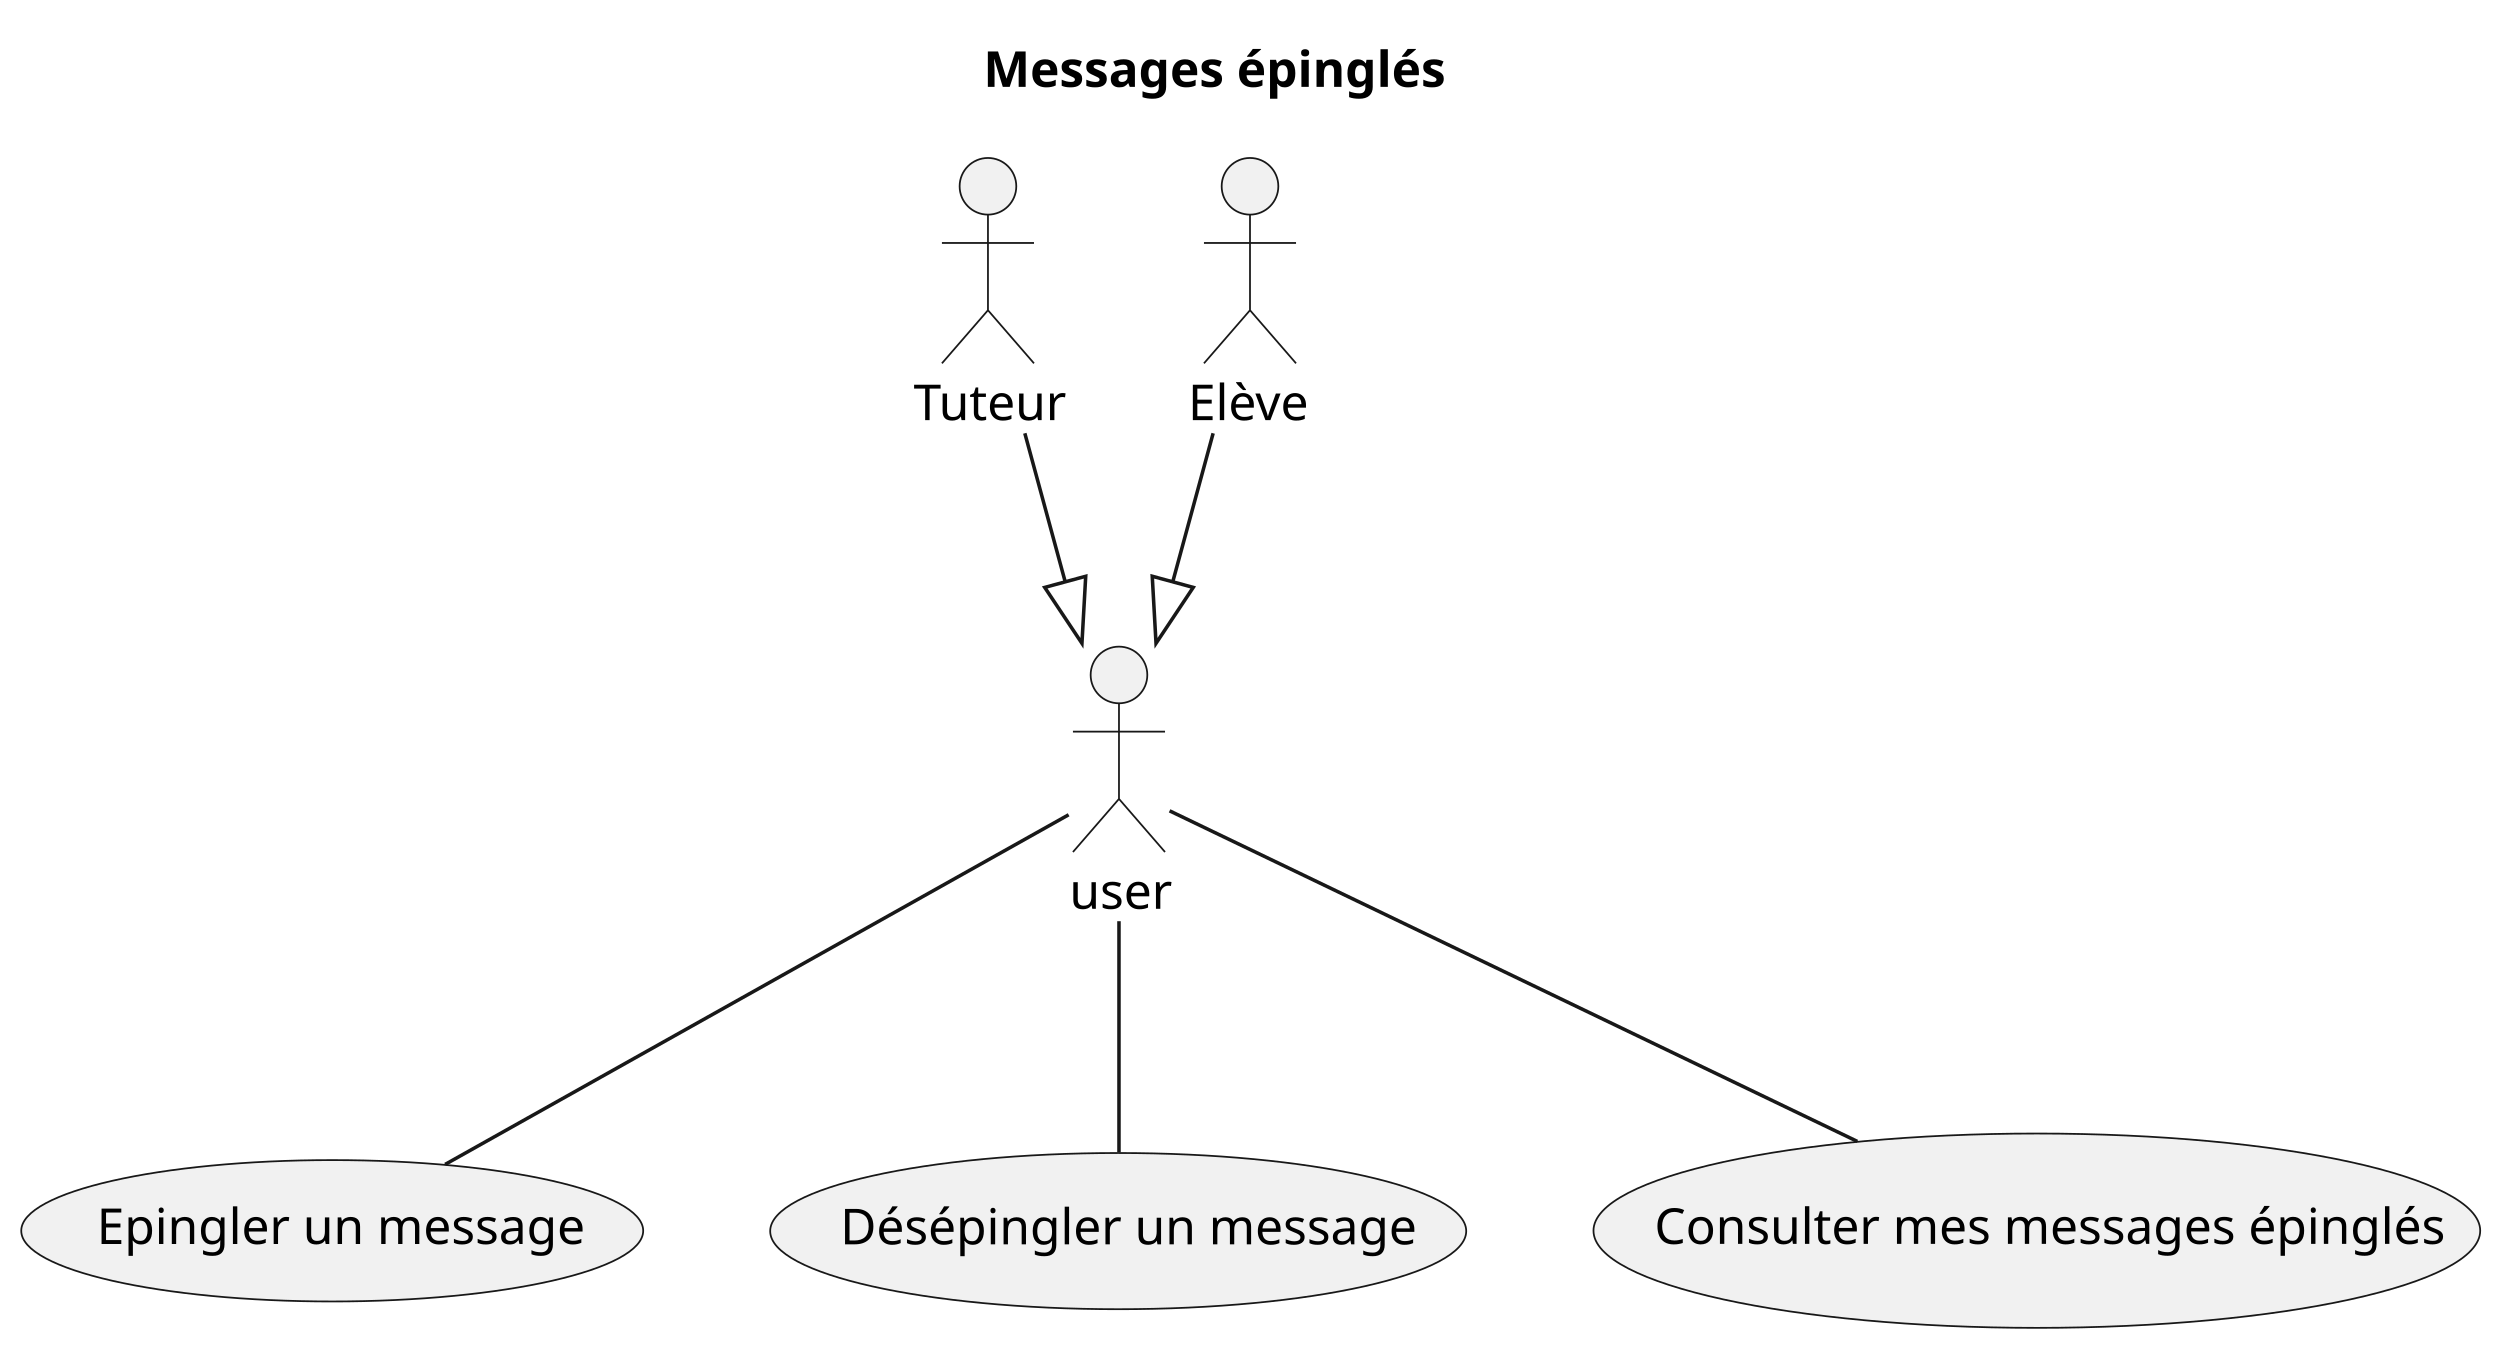
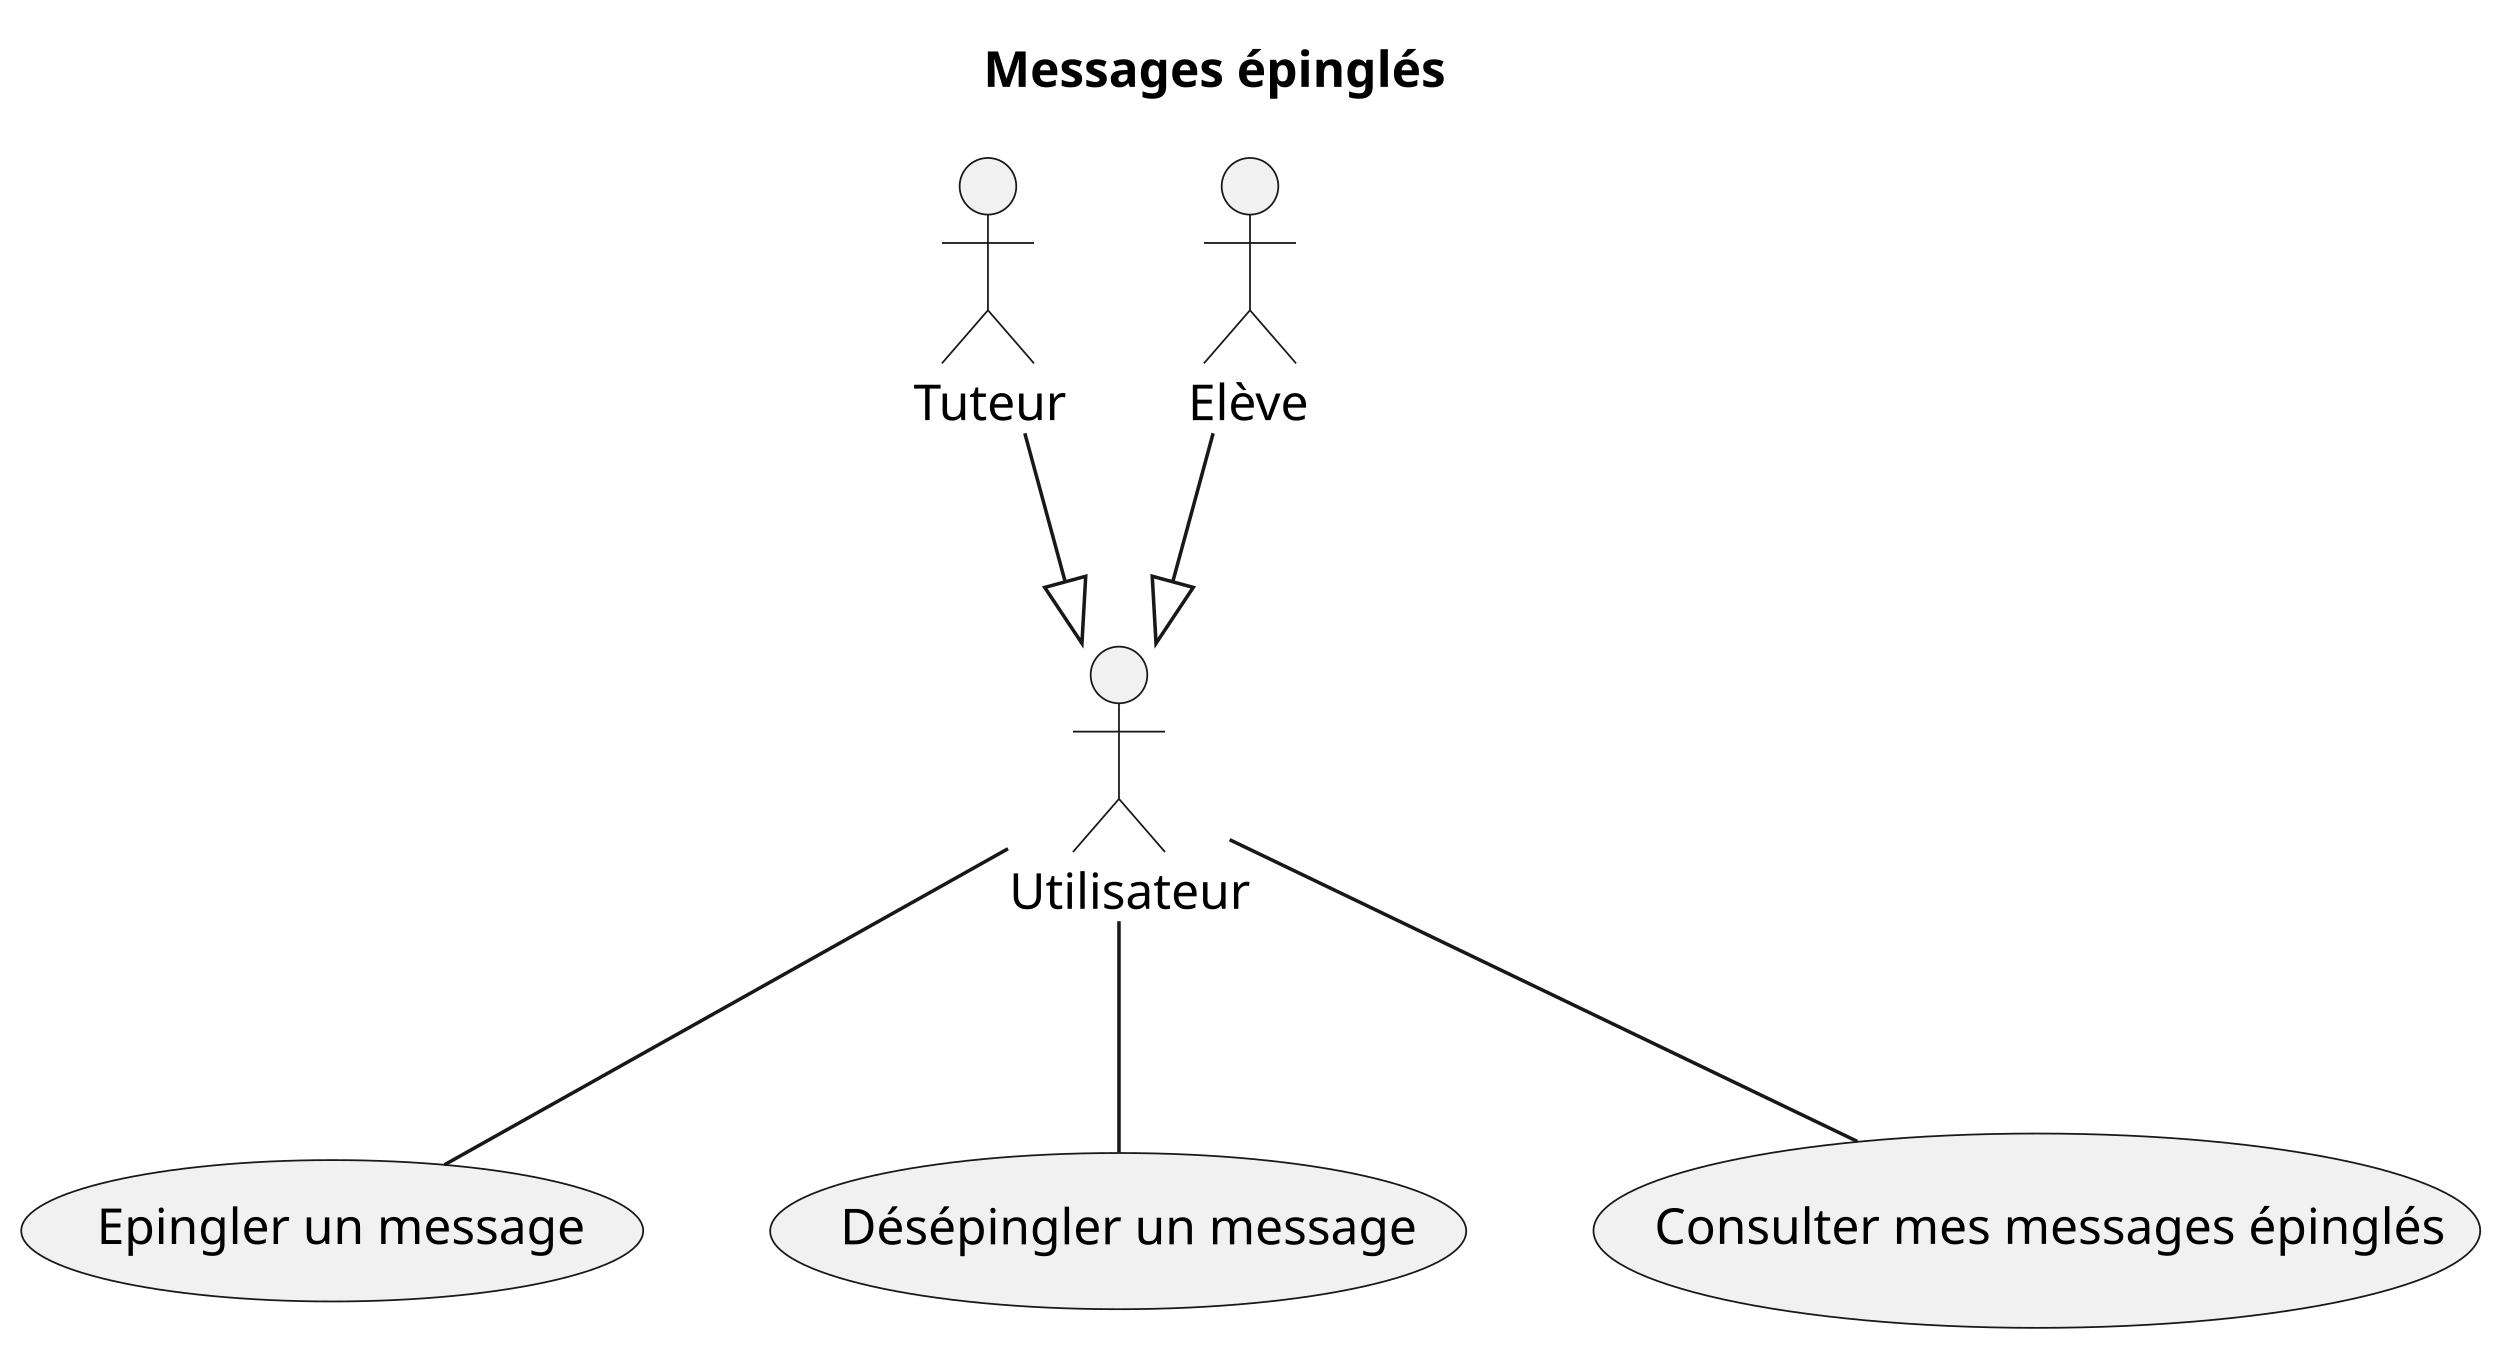
<svg xmlns="http://www.w3.org/2000/svg" contentStyleType="text/css" height="380px" preserveAspectRatio="none" style="width:706px;height:380px;background:#FFFFFF;" version="1.1" viewBox="0 0 706 380" width="706px" zoomAndPan="magnify">
  <defs />
  <g>
    <text fill="#000000" font-family="sans-serif" font-size="14" font-weight="bold" lengthAdjust="spacing" textLength="137" x="277.705" y="24.533">Messages épinglés</text>
    <g id="elem_tutor">
      <ellipse cx="279" cy="52.609" fill="#F1F1F1" rx="8" ry="8" style="stroke:#181818;stroke-width:0.5;" />
      <path d="M279,60.609 L279,87.609 M266,68.609 L292,68.609 M279,87.609 L266,102.609 M279,87.609 L292,102.609 " fill="none" style="stroke:#181818;stroke-width:0.5;" />
      <text fill="#000000" font-family="sans-serif" font-size="14" lengthAdjust="spacing" textLength="42" x="258" y="118.643">Tuteur</text>
    </g>
    <g id="elem_student">
      <ellipse cx="353" cy="52.609" fill="#F1F1F1" rx="8" ry="8" style="stroke:#181818;stroke-width:0.5;" />
      <path d="M353,60.609 L353,87.609 M340,68.609 L366,68.609 M353,87.609 L340,102.609 M353,87.609 L366,102.609 " fill="none" style="stroke:#181818;stroke-width:0.5;" />
      <text fill="#000000" font-family="sans-serif" font-size="14" lengthAdjust="spacing" textLength="35" x="335.5" y="118.643">Elève</text>
    </g>
    <g id="elem_pin_message">
      <ellipse cx="93.819" cy="347.573" fill="#F1F1F1" rx="87.819" ry="19.964" style="stroke:#181818;stroke-width:0.5;" />
      <text fill="#000000" font-family="sans-serif" font-size="14" lengthAdjust="spacing" textLength="133" x="27.319" y="351.302">Epingler un message</text>
    </g>
    <g id="elem_upnin_message">
      <ellipse cx="315.78" cy="347.665" fill="#F1F1F1" rx="98.28" ry="22.056" style="stroke:#181818;stroke-width:0.5;" />
      <text fill="#000000" font-family="sans-serif" font-size="14" lengthAdjust="spacing" textLength="157" x="237.28" y="351.394">Désépingler un message</text>
    </g>
    <g id="elem_research_pinned_message">
      <ellipse cx="575.205" cy="347.55" fill="#F1F1F1" rx="125.205" ry="27.441" style="stroke:#181818;stroke-width:0.5;" />
      <text fill="#000000" font-family="sans-serif" font-size="14" lengthAdjust="spacing" textLength="216" x="467.205" y="351.279">Consulter mes messages épinglés</text>
    </g>
-     <g id="elem_user">
+     <g id="elem_Utilisateur">
      <ellipse cx="316" cy="190.609" fill="#F1F1F1" rx="8" ry="8" style="stroke:#181818;stroke-width:0.5;" />
      <path d="M316,198.609 L316,225.609 M303,206.609 L329,206.609 M316,225.609 L303,240.609 M316,225.609 L329,240.609 " fill="none" style="stroke:#181818;stroke-width:0.5;" />
-       <text fill="#000000" font-family="sans-serif" font-size="14" lengthAdjust="spacing" textLength="28" x="302" y="256.643">user</text>
+       <text fill="#000000" font-family="sans-serif" font-size="14" lengthAdjust="spacing" textLength="62" x="285" y="256.643">Utilisateur</text>
    </g>
-     <g id="link_student_user">
-       <path d="M342.59,122.359 C337.55,140.899 336.233,145.74 331.183,164.31 " fill="none" id="student-to-user" style="stroke:#181818;stroke-width:1.0;" />
+     <g id="link_student_Utilisateur">
+       <path d="M342.59,122.359 C337.55,140.899 336.233,145.74 331.183,164.31 " fill="none" id="student-to-Utilisateur" style="stroke:#181818;stroke-width:1.0;" />
      <polygon fill="none" points="326.46,181.679,336.973,165.885,325.394,162.736,326.46,181.679" style="stroke:#181818;stroke-width:1.0;" />
    </g>
-     <g id="link_tutor_user">
-       <path d="M289.41,122.359 C294.45,140.899 295.767,145.74 300.817,164.31 " fill="none" id="tutor-to-user" style="stroke:#181818;stroke-width:1.0;" />
+     <g id="link_tutor_Utilisateur">
+       <path d="M289.41,122.359 C294.45,140.899 295.767,145.74 300.817,164.31 " fill="none" id="tutor-to-Utilisateur" style="stroke:#181818;stroke-width:1.0;" />
      <polygon fill="none" points="305.54,181.679,306.606,162.736,295.027,165.885,305.54,181.679" style="stroke:#181818;stroke-width:1.0;" />
    </g>
-     <g id="link_user_pin_message">
-       <path d="M301.78,230.089 C266.56,249.839 174.63,301.389 125.7,328.829 " fill="none" id="user-pin_message" style="stroke:#181818;stroke-width:1.0;" />
+     <g id="link_Utilisateur_pin_message">
+       <path d="M284.66,239.679 C242.47,263.339 167.83,305.209 125.54,328.919 " fill="none" id="Utilisateur-pin_message" style="stroke:#181818;stroke-width:1.0;" />
    </g>
-     <g id="link_user_upnin_message">
-       <path d="M316,260.139 C316,281.589 316,307.589 316,325.449 " fill="none" id="user-upnin_message" style="stroke:#181818;stroke-width:1.0;" />
+     <g id="link_Utilisateur_upnin_message">
+       <path d="M316,260.139 C316,281.589 316,307.589 316,325.449 " fill="none" id="Utilisateur-upnin_message" style="stroke:#181818;stroke-width:1.0;" />
    </g>
-     <g id="link_user_research_pinned_message">
-       <path d="M330.29,228.979 C366.67,246.469 464.13,293.319 524.51,322.339 " fill="none" id="user-research_pinned_message" style="stroke:#181818;stroke-width:1.0;" />
+     <g id="link_Utilisateur_research_pinned_message">
+       <path d="M347.24,237.129 C391.24,258.279 471.94,297.069 524.51,322.339 " fill="none" id="Utilisateur-research_pinned_message" style="stroke:#181818;stroke-width:1.0;" />
    </g>
  </g>
</svg>
